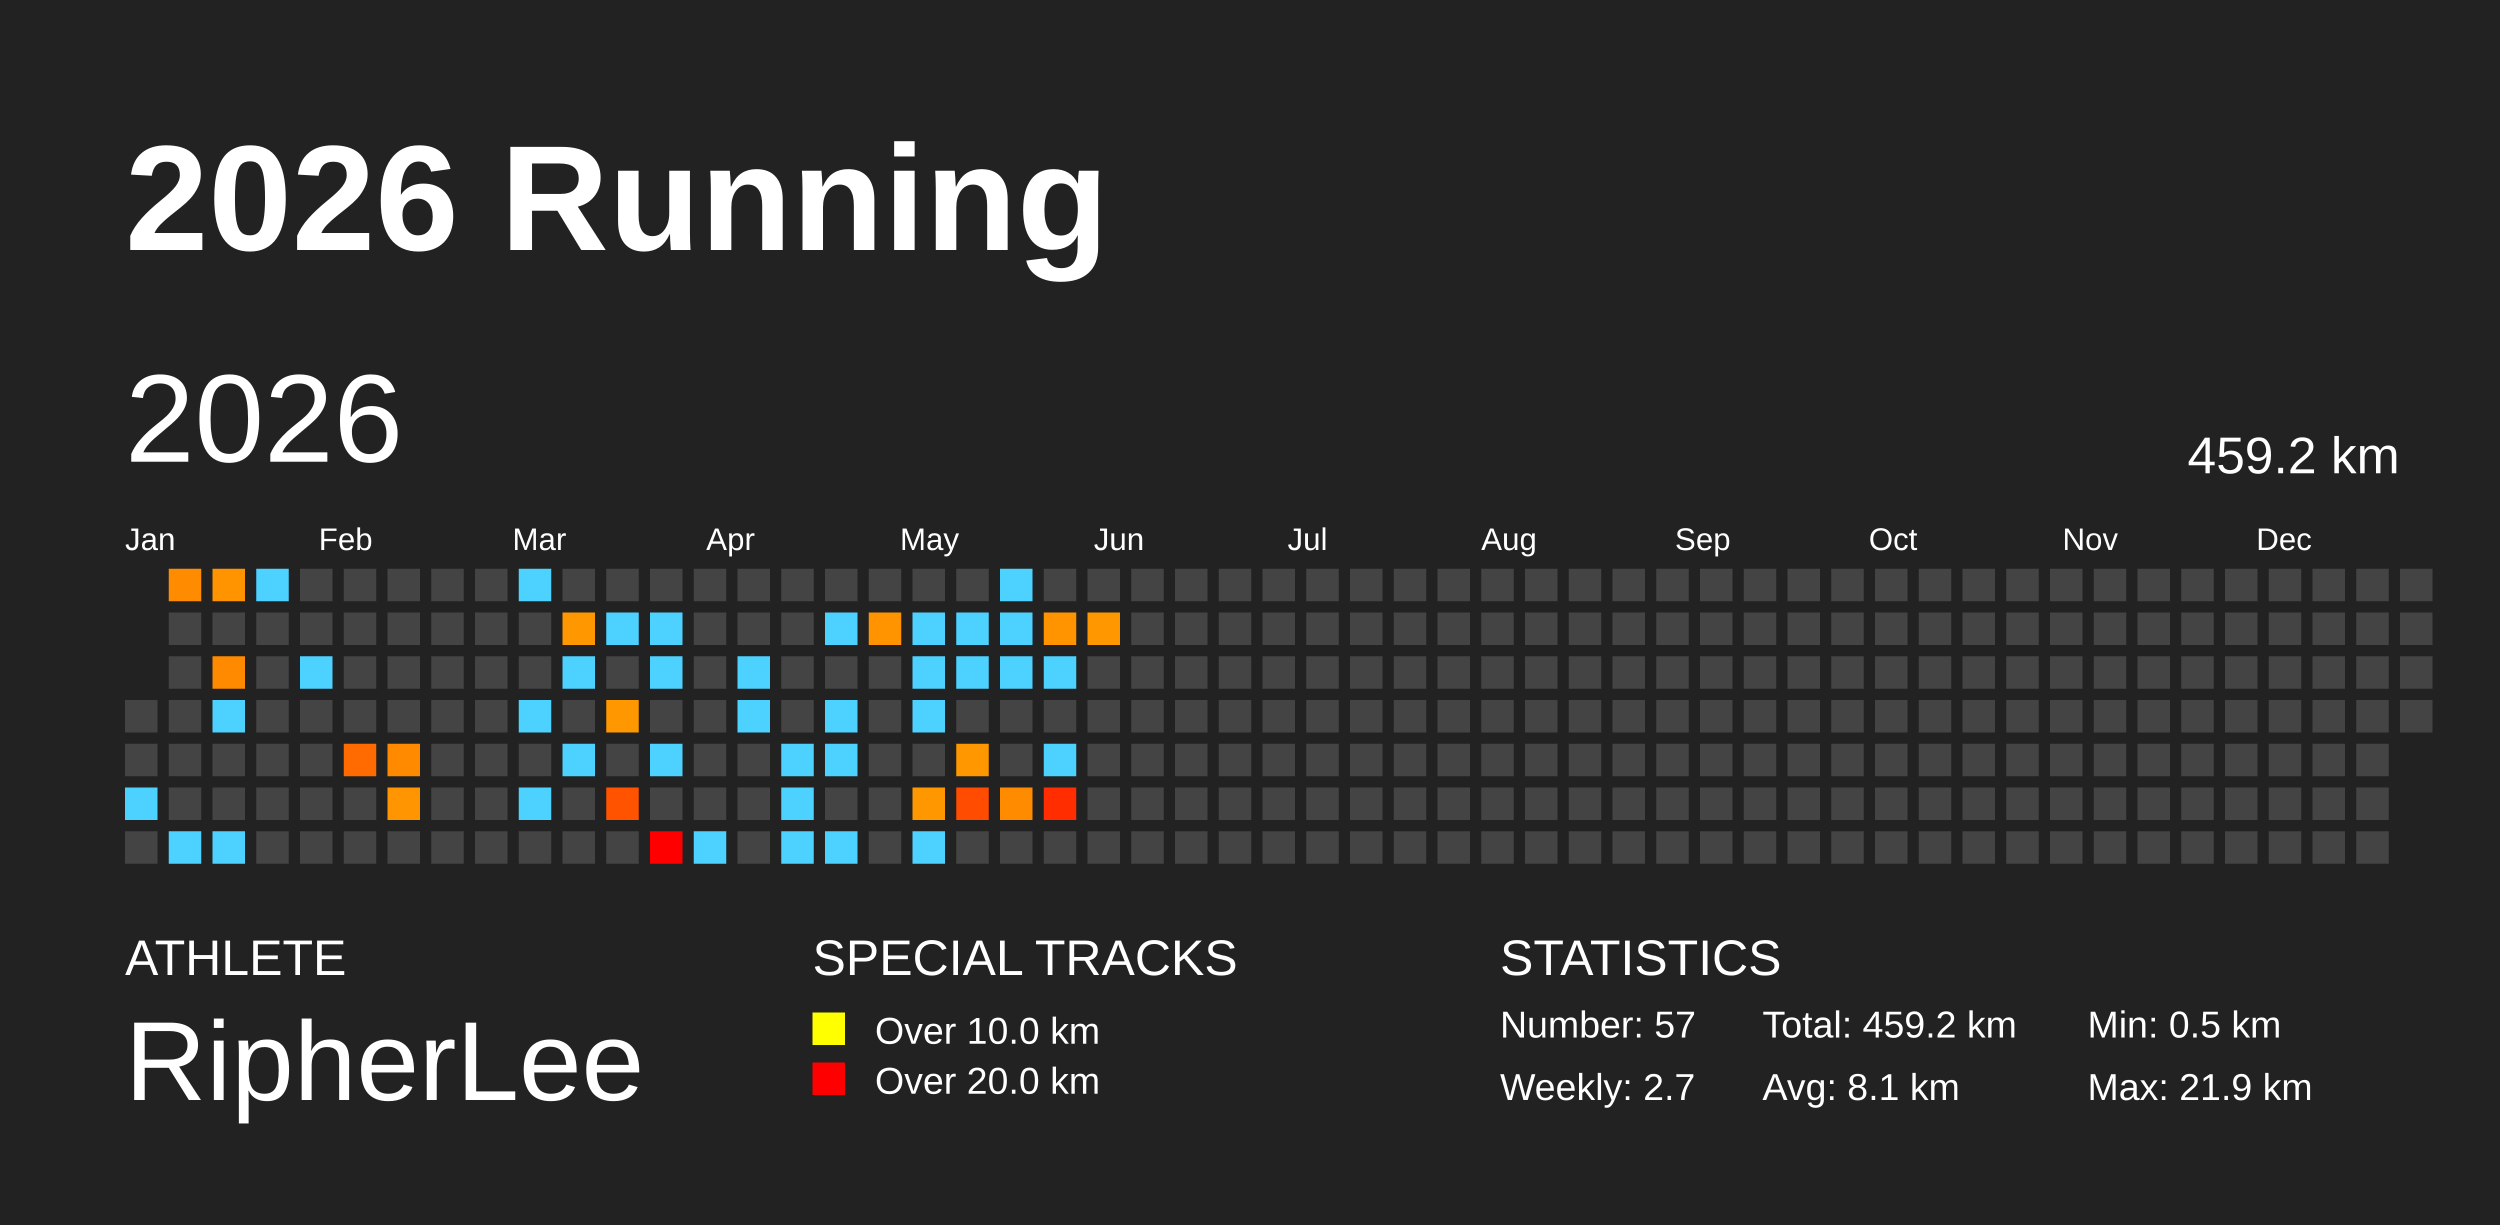
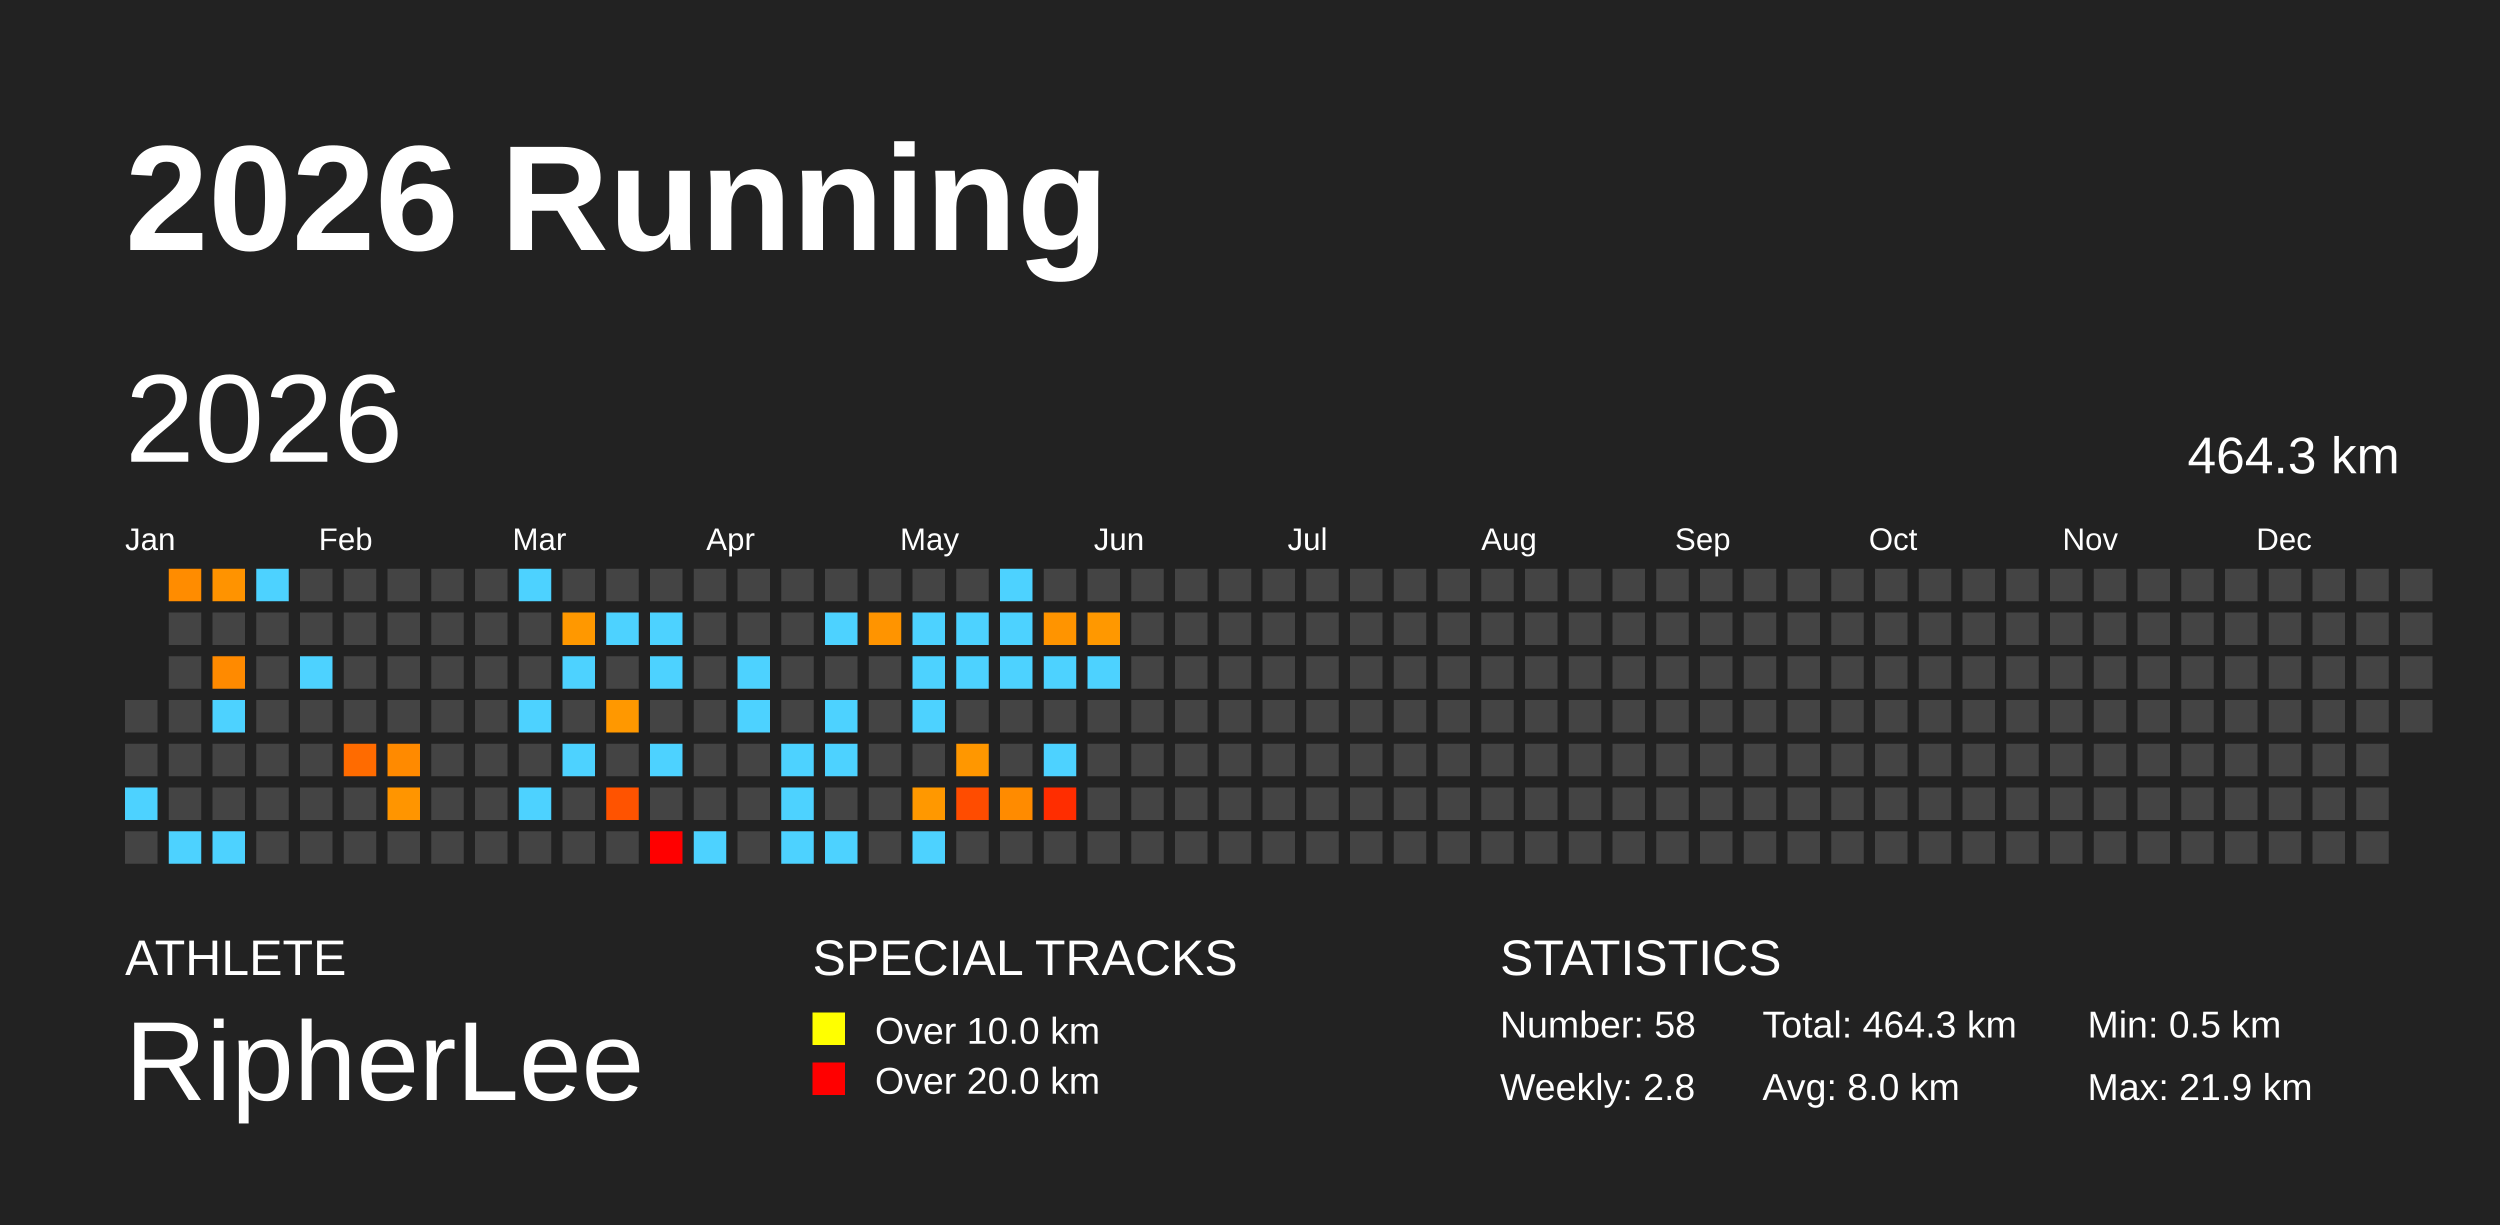
<svg xmlns="http://www.w3.org/2000/svg" baseProfile="full" height="98mm" version="1.1" viewBox="0,0,200,98" width="200mm">
  <defs />
  <rect fill="#222222" height="98" width="200" x="0" y="0" />
  <text fill="#FFFFFF" style="font-size:12px; font-family:Arial; font-weight:bold;" x="10" y="20">2026 Running</text>
  <text fill="#FFFFFF" style="font-size:4px; font-family:Arial" x="10" y="78">ATHLETE</text>
  <text fill="#FFFFFF" style="font-size:9px; font-family:Arial" x="10" y="88">RipherLee</text>
  <text fill="#FFFFFF" style="font-size:4px; font-family:Arial" x="65" y="78">SPECIAL TRACKS</text>
  <rect fill="yellow" height="2.6" width="2.6" x="65" y="81" />
  <text fill="#FFFFFF" style="font-size:3px; font-family:Arial" x="70" y="83.5">Over 10.0 km</text>
  <rect fill="red" height="2.6" width="2.6" x="65" y="85" />
  <text fill="#FFFFFF" style="font-size:3px; font-family:Arial" x="70" y="87.5">Over 20.0 km</text>
  <text fill="#FFFFFF" style="font-size:4px; font-family:Arial" x="120" y="78">STATISTICS</text>
-   <text fill="#FFFFFF" style="font-size:3px; font-family:Arial" x="120" y="83">Number: 57</text>
-   <text fill="#FFFFFF" style="font-size:3px; font-family:Arial" x="120" y="88">Weekly: 2.7</text>
-   <text fill="#FFFFFF" style="font-size:3px; font-family:Arial" x="141" y="83">Total: 459.2 km</text>
-   <text fill="#FFFFFF" style="font-size:3px; font-family:Arial" x="141" y="88">Avg: 8.1 km</text>
+   <text fill="#FFFFFF" style="font-size:3px; font-family:Arial" x="120" y="83">Number: 58</text>
+   <text fill="#FFFFFF" style="font-size:3px; font-family:Arial" x="120" y="88">Weekly: 2.8</text>
+   <text fill="#FFFFFF" style="font-size:3px; font-family:Arial" x="141" y="83">Total: 464.3 km</text>
+   <text fill="#FFFFFF" style="font-size:3px; font-family:Arial" x="141" y="88">Avg: 8.0 km</text>
  <text fill="#FFFFFF" style="font-size:3px; font-family:Arial" x="167" y="83">Min: 0.5 km</text>
  <text fill="#FFFFFF" style="font-size:3px; font-family:Arial" x="167" y="88">Max: 21.9 km</text>
  <text dominant-baseline="hanging" fill="#FFFFFF" style="font-size:10.0px; font-family:Arial;" x="10" y="30">2026</text>
-   <text dominant-baseline="hanging" fill="#FFFFFF" style="font-size:4.125px; font-family:Arial;" x="175" y="35">459.2 km</text>
+   <text dominant-baseline="hanging" fill="#FFFFFF" style="font-size:4.125px; font-family:Arial;" x="175" y="35">464.3 km</text>
  <text fill="#FFFFFF" style="font-size:2.5px; font-family:Arial" x="10.0" y="44">Jan</text>
  <text fill="#FFFFFF" style="font-size:2.5px; font-family:Arial" x="25.5" y="44">Feb</text>
  <text fill="#FFFFFF" style="font-size:2.5px; font-family:Arial" x="41.0" y="44">Mar</text>
  <text fill="#FFFFFF" style="font-size:2.5px; font-family:Arial" x="56.5" y="44">Apr</text>
  <text fill="#FFFFFF" style="font-size:2.5px; font-family:Arial" x="72.0" y="44">May</text>
  <text fill="#FFFFFF" style="font-size:2.5px; font-family:Arial" x="87.5" y="44">Jun</text>
  <text fill="#FFFFFF" style="font-size:2.5px; font-family:Arial" x="103.0" y="44">Jul</text>
  <text fill="#FFFFFF" style="font-size:2.5px; font-family:Arial" x="118.5" y="44">Aug</text>
  <text fill="#FFFFFF" style="font-size:2.5px; font-family:Arial" x="134.0" y="44">Sep</text>
  <text fill="#FFFFFF" style="font-size:2.5px; font-family:Arial" x="149.5" y="44">Oct</text>
  <text fill="#FFFFFF" style="font-size:2.5px; font-family:Arial" x="165.0" y="44">Nov</text>
  <text fill="#FFFFFF" style="font-size:2.5px; font-family:Arial" x="180.5" y="44">Dec</text>
  <rect fill="#444444" height="2.6" width="2.6" x="10.0" y="56.0" />
  <rect fill="#444444" height="2.6" width="2.6" x="10.0" y="59.5" />
  <rect fill="#4dd2ff" height="2.6" width="2.6" x="10.0" y="63.0" />
  <rect fill="#444444" height="2.6" width="2.6" x="10.0" y="66.5" />
  <rect fill="#ff8c00" height="2.6" width="2.6" x="13.5" y="45.5" />
  <rect fill="#444444" height="2.6" width="2.6" x="13.5" y="49.0" />
  <rect fill="#444444" height="2.6" width="2.6" x="13.5" y="52.5" />
  <rect fill="#444444" height="2.6" width="2.6" x="13.5" y="56.0" />
  <rect fill="#444444" height="2.6" width="2.6" x="13.5" y="59.5" />
  <rect fill="#444444" height="2.6" width="2.6" x="13.5" y="63.0" />
  <rect fill="#4dd2ff" height="2.6" width="2.6" x="13.5" y="66.5" />
  <rect fill="#ff9300" height="2.6" width="2.6" x="17.0" y="45.5" />
  <rect fill="#444444" height="2.6" width="2.6" x="17.0" y="49.0" />
  <rect fill="#ff8a00" height="2.6" width="2.6" x="17.0" y="52.5" />
  <rect fill="#4dd2ff" height="2.6" width="2.6" x="17.0" y="56.0" />
  <rect fill="#444444" height="2.6" width="2.6" x="17.0" y="59.5" />
  <rect fill="#444444" height="2.6" width="2.6" x="17.0" y="63.0" />
  <rect fill="#4dd2ff" height="2.6" width="2.6" x="17.0" y="66.5" />
  <rect fill="#4dd2ff" height="2.6" width="2.6" x="20.5" y="45.5" />
  <rect fill="#444444" height="2.6" width="2.6" x="20.5" y="49.0" />
  <rect fill="#444444" height="2.6" width="2.6" x="20.5" y="52.5" />
  <rect fill="#444444" height="2.6" width="2.6" x="20.5" y="56.0" />
  <rect fill="#444444" height="2.6" width="2.6" x="20.5" y="59.5" />
  <rect fill="#444444" height="2.6" width="2.6" x="20.5" y="63.0" />
  <rect fill="#444444" height="2.6" width="2.6" x="20.5" y="66.5" />
  <rect fill="#444444" height="2.6" width="2.6" x="24.0" y="45.5" />
  <rect fill="#444444" height="2.6" width="2.6" x="24.0" y="49.0" />
  <rect fill="#4dd2ff" height="2.6" width="2.6" x="24.0" y="52.5" />
  <rect fill="#444444" height="2.6" width="2.6" x="24.0" y="56.0" />
  <rect fill="#444444" height="2.6" width="2.6" x="24.0" y="59.5" />
  <rect fill="#444444" height="2.6" width="2.6" x="24.0" y="63.0" />
  <rect fill="#444444" height="2.6" width="2.6" x="24.0" y="66.5" />
  <rect fill="#444444" height="2.6" width="2.6" x="27.5" y="45.5" />
  <rect fill="#444444" height="2.6" width="2.6" x="27.5" y="49.0" />
  <rect fill="#444444" height="2.6" width="2.6" x="27.5" y="52.5" />
  <rect fill="#444444" height="2.6" width="2.6" x="27.5" y="56.0" />
  <rect fill="#ff6b00" height="2.6" width="2.6" x="27.5" y="59.5" />
  <rect fill="#444444" height="2.6" width="2.6" x="27.5" y="63.0" />
  <rect fill="#444444" height="2.6" width="2.6" x="27.5" y="66.5" />
  <rect fill="#444444" height="2.6" width="2.6" x="31.0" y="45.5" />
  <rect fill="#444444" height="2.6" width="2.6" x="31.0" y="49.0" />
  <rect fill="#444444" height="2.6" width="2.6" x="31.0" y="52.5" />
  <rect fill="#444444" height="2.6" width="2.6" x="31.0" y="56.0" />
  <rect fill="#ff8a00" height="2.6" width="2.6" x="31.0" y="59.5" />
  <rect fill="#ff9500" height="2.6" width="2.6" x="31.0" y="63.0" />
  <rect fill="#444444" height="2.6" width="2.6" x="31.0" y="66.5" />
  <rect fill="#444444" height="2.6" width="2.6" x="34.5" y="45.5" />
  <rect fill="#444444" height="2.6" width="2.6" x="34.5" y="49.0" />
  <rect fill="#444444" height="2.6" width="2.6" x="34.5" y="52.5" />
  <rect fill="#444444" height="2.6" width="2.6" x="34.5" y="56.0" />
  <rect fill="#444444" height="2.6" width="2.6" x="34.5" y="59.5" />
  <rect fill="#444444" height="2.6" width="2.6" x="34.5" y="63.0" />
  <rect fill="#444444" height="2.6" width="2.6" x="34.5" y="66.5" />
  <rect fill="#444444" height="2.6" width="2.6" x="38.0" y="45.5" />
  <rect fill="#444444" height="2.6" width="2.6" x="38.0" y="49.0" />
  <rect fill="#444444" height="2.6" width="2.6" x="38.0" y="52.5" />
  <rect fill="#444444" height="2.6" width="2.6" x="38.0" y="56.0" />
  <rect fill="#444444" height="2.6" width="2.6" x="38.0" y="59.5" />
  <rect fill="#444444" height="2.6" width="2.6" x="38.0" y="63.0" />
  <rect fill="#444444" height="2.6" width="2.6" x="38.0" y="66.5" />
  <rect fill="#4dd2ff" height="2.6" width="2.6" x="41.5" y="45.5" />
  <rect fill="#444444" height="2.6" width="2.6" x="41.5" y="49.0" />
  <rect fill="#444444" height="2.6" width="2.6" x="41.5" y="52.5" />
  <rect fill="#4dd2ff" height="2.6" width="2.6" x="41.5" y="56.0" />
  <rect fill="#444444" height="2.6" width="2.6" x="41.5" y="59.5" />
  <rect fill="#4dd2ff" height="2.6" width="2.6" x="41.5" y="63.0" />
  <rect fill="#444444" height="2.6" width="2.6" x="41.5" y="66.5" />
  <rect fill="#444444" height="2.6" width="2.6" x="45.0" y="45.5" />
  <rect fill="#ff9800" height="2.6" width="2.6" x="45.0" y="49.0" />
  <rect fill="#4dd2ff" height="2.6" width="2.6" x="45.0" y="52.5" />
  <rect fill="#444444" height="2.6" width="2.6" x="45.0" y="56.0" />
  <rect fill="#4dd2ff" height="2.6" width="2.6" x="45.0" y="59.5" />
  <rect fill="#444444" height="2.6" width="2.6" x="45.0" y="63.0" />
  <rect fill="#444444" height="2.6" width="2.6" x="45.0" y="66.5" />
  <rect fill="#444444" height="2.6" width="2.6" x="48.5" y="45.5" />
  <rect fill="#4dd2ff" height="2.6" width="2.6" x="48.5" y="49.0" />
  <rect fill="#444444" height="2.6" width="2.6" x="48.5" y="52.5" />
  <rect fill="#ff9800" height="2.6" width="2.6" x="48.5" y="56.0" />
  <rect fill="#444444" height="2.6" width="2.6" x="48.5" y="59.5" />
  <rect fill="#ff5300" height="2.6" width="2.6" x="48.5" y="63.0" />
  <rect fill="#444444" height="2.6" width="2.6" x="48.5" y="66.5" />
  <rect fill="#444444" height="2.6" width="2.6" x="52.0" y="45.5" />
  <rect fill="#4dd2ff" height="2.6" width="2.6" x="52.0" y="49.0" />
  <rect fill="#4dd2ff" height="2.6" width="2.6" x="52.0" y="52.5" />
  <rect fill="#444444" height="2.6" width="2.6" x="52.0" y="56.0" />
  <rect fill="#4dd2ff" height="2.6" width="2.6" x="52.0" y="59.5" />
  <rect fill="#444444" height="2.6" width="2.6" x="52.0" y="63.0" />
  <rect fill="red" height="2.6" width="2.6" x="52.0" y="66.5" />
  <rect fill="#444444" height="2.6" width="2.6" x="55.5" y="45.5" />
  <rect fill="#444444" height="2.6" width="2.6" x="55.5" y="49.0" />
  <rect fill="#444444" height="2.6" width="2.6" x="55.5" y="52.5" />
  <rect fill="#444444" height="2.6" width="2.6" x="55.5" y="56.0" />
  <rect fill="#444444" height="2.6" width="2.6" x="55.5" y="59.5" />
  <rect fill="#444444" height="2.6" width="2.6" x="55.5" y="63.0" />
  <rect fill="#4dd2ff" height="2.6" width="2.6" x="55.5" y="66.5" />
  <rect fill="#444444" height="2.6" width="2.6" x="59.0" y="45.5" />
  <rect fill="#444444" height="2.6" width="2.6" x="59.0" y="49.0" />
  <rect fill="#4dd2ff" height="2.6" width="2.6" x="59.0" y="52.5" />
  <rect fill="#4dd2ff" height="2.6" width="2.6" x="59.0" y="56.0" />
  <rect fill="#444444" height="2.6" width="2.6" x="59.0" y="59.5" />
  <rect fill="#444444" height="2.6" width="2.6" x="59.0" y="63.0" />
  <rect fill="#444444" height="2.6" width="2.6" x="59.0" y="66.5" />
  <rect fill="#444444" height="2.6" width="2.6" x="62.5" y="45.5" />
  <rect fill="#444444" height="2.6" width="2.6" x="62.5" y="49.0" />
  <rect fill="#444444" height="2.6" width="2.6" x="62.5" y="52.5" />
  <rect fill="#444444" height="2.6" width="2.6" x="62.5" y="56.0" />
  <rect fill="#4dd2ff" height="2.6" width="2.6" x="62.5" y="59.5" />
  <rect fill="#4dd2ff" height="2.6" width="2.6" x="62.5" y="63.0" />
  <rect fill="#4dd2ff" height="2.6" width="2.6" x="62.5" y="66.5" />
  <rect fill="#444444" height="2.6" width="2.6" x="66.0" y="45.5" />
  <rect fill="#4dd2ff" height="2.6" width="2.6" x="66.0" y="49.0" />
  <rect fill="#444444" height="2.6" width="2.6" x="66.0" y="52.5" />
  <rect fill="#4dd2ff" height="2.6" width="2.6" x="66.0" y="56.0" />
  <rect fill="#4dd2ff" height="2.6" width="2.6" x="66.0" y="59.5" />
  <rect fill="#444444" height="2.6" width="2.6" x="66.0" y="63.0" />
  <rect fill="#4dd2ff" height="2.6" width="2.6" x="66.0" y="66.5" />
  <rect fill="#444444" height="2.6" width="2.6" x="69.5" y="45.5" />
  <rect fill="#ff9400" height="2.6" width="2.6" x="69.5" y="49.0" />
  <rect fill="#444444" height="2.6" width="2.6" x="69.5" y="52.5" />
  <rect fill="#444444" height="2.6" width="2.6" x="69.5" y="56.0" />
  <rect fill="#444444" height="2.6" width="2.6" x="69.5" y="59.5" />
  <rect fill="#444444" height="2.6" width="2.6" x="69.5" y="63.0" />
  <rect fill="#444444" height="2.6" width="2.6" x="69.5" y="66.5" />
  <rect fill="#444444" height="2.6" width="2.6" x="73.0" y="45.5" />
  <rect fill="#4dd2ff" height="2.6" width="2.6" x="73.0" y="49.0" />
  <rect fill="#4dd2ff" height="2.6" width="2.6" x="73.0" y="52.5" />
  <rect fill="#4dd2ff" height="2.6" width="2.6" x="73.0" y="56.0" />
  <rect fill="#444444" height="2.6" width="2.6" x="73.0" y="59.5" />
  <rect fill="#ff9800" height="2.6" width="2.6" x="73.0" y="63.0" />
  <rect fill="#4dd2ff" height="2.6" width="2.6" x="73.0" y="66.5" />
  <rect fill="#444444" height="2.6" width="2.6" x="76.5" y="45.5" />
  <rect fill="#4dd2ff" height="2.6" width="2.6" x="76.5" y="49.0" />
  <rect fill="#4dd2ff" height="2.6" width="2.6" x="76.5" y="52.5" />
  <rect fill="#444444" height="2.6" width="2.6" x="76.5" y="56.0" />
  <rect fill="#ff9700" height="2.6" width="2.6" x="76.5" y="59.5" />
  <rect fill="#ff4c00" height="2.6" width="2.6" x="76.5" y="63.0" />
  <rect fill="#444444" height="2.6" width="2.6" x="76.5" y="66.5" />
  <rect fill="#4dd2ff" height="2.6" width="2.6" x="80.0" y="45.5" />
  <rect fill="#4dd2ff" height="2.6" width="2.6" x="80.0" y="49.0" />
  <rect fill="#4dd2ff" height="2.6" width="2.6" x="80.0" y="52.5" />
  <rect fill="#444444" height="2.6" width="2.6" x="80.0" y="56.0" />
  <rect fill="#444444" height="2.6" width="2.6" x="80.0" y="59.5" />
  <rect fill="#ff8b00" height="2.6" width="2.6" x="80.0" y="63.0" />
  <rect fill="#444444" height="2.6" width="2.6" x="80.0" y="66.5" />
  <rect fill="#444444" height="2.6" width="2.6" x="83.5" y="45.5" />
  <rect fill="#ff9400" height="2.6" width="2.6" x="83.5" y="49.0" />
  <rect fill="#4dd2ff" height="2.6" width="2.6" x="83.5" y="52.5" />
  <rect fill="#444444" height="2.6" width="2.6" x="83.5" y="56.0" />
  <rect fill="#4dd2ff" height="2.6" width="2.6" x="83.5" y="59.5" />
  <rect fill="#ff2d00" height="2.6" width="2.6" x="83.5" y="63.0" />
  <rect fill="#444444" height="2.6" width="2.6" x="83.5" y="66.5" />
  <rect fill="#444444" height="2.6" width="2.6" x="87.0" y="45.5" />
  <rect fill="#ff9800" height="2.6" width="2.6" x="87.0" y="49.0" />
-   <rect fill="#444444" height="2.6" width="2.6" x="87.0" y="52.5" />
+   <rect fill="#4dd2ff" height="2.6" width="2.6" x="87.0" y="52.5" />
  <rect fill="#444444" height="2.6" width="2.6" x="87.0" y="56.0" />
  <rect fill="#444444" height="2.6" width="2.6" x="87.0" y="59.5" />
  <rect fill="#444444" height="2.6" width="2.6" x="87.0" y="63.0" />
  <rect fill="#444444" height="2.6" width="2.6" x="87.0" y="66.5" />
  <rect fill="#444444" height="2.6" width="2.6" x="90.5" y="45.5" />
  <rect fill="#444444" height="2.6" width="2.6" x="90.5" y="49.0" />
  <rect fill="#444444" height="2.6" width="2.6" x="90.5" y="52.5" />
  <rect fill="#444444" height="2.6" width="2.6" x="90.5" y="56.0" />
  <rect fill="#444444" height="2.6" width="2.6" x="90.5" y="59.5" />
  <rect fill="#444444" height="2.6" width="2.6" x="90.5" y="63.0" />
  <rect fill="#444444" height="2.6" width="2.6" x="90.5" y="66.5" />
  <rect fill="#444444" height="2.6" width="2.6" x="94.0" y="45.5" />
  <rect fill="#444444" height="2.6" width="2.6" x="94.0" y="49.0" />
  <rect fill="#444444" height="2.6" width="2.6" x="94.0" y="52.5" />
  <rect fill="#444444" height="2.6" width="2.6" x="94.0" y="56.0" />
  <rect fill="#444444" height="2.6" width="2.6" x="94.0" y="59.5" />
  <rect fill="#444444" height="2.6" width="2.6" x="94.0" y="63.0" />
  <rect fill="#444444" height="2.6" width="2.6" x="94.0" y="66.5" />
  <rect fill="#444444" height="2.6" width="2.6" x="97.5" y="45.5" />
  <rect fill="#444444" height="2.6" width="2.6" x="97.5" y="49.0" />
  <rect fill="#444444" height="2.6" width="2.6" x="97.5" y="52.5" />
  <rect fill="#444444" height="2.6" width="2.6" x="97.5" y="56.0" />
  <rect fill="#444444" height="2.6" width="2.6" x="97.5" y="59.5" />
  <rect fill="#444444" height="2.6" width="2.6" x="97.5" y="63.0" />
  <rect fill="#444444" height="2.6" width="2.6" x="97.5" y="66.5" />
  <rect fill="#444444" height="2.6" width="2.6" x="101.0" y="45.5" />
  <rect fill="#444444" height="2.6" width="2.6" x="101.0" y="49.0" />
  <rect fill="#444444" height="2.6" width="2.6" x="101.0" y="52.5" />
  <rect fill="#444444" height="2.6" width="2.6" x="101.0" y="56.0" />
  <rect fill="#444444" height="2.6" width="2.6" x="101.0" y="59.5" />
  <rect fill="#444444" height="2.6" width="2.6" x="101.0" y="63.0" />
  <rect fill="#444444" height="2.6" width="2.6" x="101.0" y="66.5" />
  <rect fill="#444444" height="2.6" width="2.6" x="104.5" y="45.5" />
  <rect fill="#444444" height="2.6" width="2.6" x="104.5" y="49.0" />
  <rect fill="#444444" height="2.6" width="2.6" x="104.5" y="52.5" />
  <rect fill="#444444" height="2.6" width="2.6" x="104.5" y="56.0" />
  <rect fill="#444444" height="2.6" width="2.6" x="104.5" y="59.5" />
  <rect fill="#444444" height="2.6" width="2.6" x="104.5" y="63.0" />
  <rect fill="#444444" height="2.6" width="2.6" x="104.5" y="66.5" />
  <rect fill="#444444" height="2.6" width="2.6" x="108.0" y="45.5" />
  <rect fill="#444444" height="2.6" width="2.6" x="108.0" y="49.0" />
  <rect fill="#444444" height="2.6" width="2.6" x="108.0" y="52.5" />
  <rect fill="#444444" height="2.6" width="2.6" x="108.0" y="56.0" />
  <rect fill="#444444" height="2.6" width="2.6" x="108.0" y="59.5" />
  <rect fill="#444444" height="2.6" width="2.6" x="108.0" y="63.0" />
  <rect fill="#444444" height="2.6" width="2.6" x="108.0" y="66.5" />
  <rect fill="#444444" height="2.6" width="2.6" x="111.5" y="45.5" />
  <rect fill="#444444" height="2.6" width="2.6" x="111.5" y="49.0" />
  <rect fill="#444444" height="2.6" width="2.6" x="111.5" y="52.5" />
  <rect fill="#444444" height="2.6" width="2.6" x="111.5" y="56.0" />
  <rect fill="#444444" height="2.6" width="2.6" x="111.5" y="59.5" />
  <rect fill="#444444" height="2.6" width="2.6" x="111.5" y="63.0" />
  <rect fill="#444444" height="2.6" width="2.6" x="111.5" y="66.5" />
  <rect fill="#444444" height="2.6" width="2.6" x="115.0" y="45.5" />
  <rect fill="#444444" height="2.6" width="2.6" x="115.0" y="49.0" />
  <rect fill="#444444" height="2.6" width="2.6" x="115.0" y="52.5" />
  <rect fill="#444444" height="2.6" width="2.6" x="115.0" y="56.0" />
  <rect fill="#444444" height="2.6" width="2.6" x="115.0" y="59.5" />
  <rect fill="#444444" height="2.6" width="2.6" x="115.0" y="63.0" />
  <rect fill="#444444" height="2.6" width="2.6" x="115.0" y="66.5" />
  <rect fill="#444444" height="2.6" width="2.6" x="118.5" y="45.5" />
  <rect fill="#444444" height="2.6" width="2.6" x="118.5" y="49.0" />
  <rect fill="#444444" height="2.6" width="2.6" x="118.5" y="52.5" />
  <rect fill="#444444" height="2.6" width="2.6" x="118.5" y="56.0" />
  <rect fill="#444444" height="2.6" width="2.6" x="118.5" y="59.5" />
  <rect fill="#444444" height="2.6" width="2.6" x="118.5" y="63.0" />
  <rect fill="#444444" height="2.6" width="2.6" x="118.5" y="66.5" />
  <rect fill="#444444" height="2.6" width="2.6" x="122.0" y="45.5" />
  <rect fill="#444444" height="2.6" width="2.6" x="122.0" y="49.0" />
  <rect fill="#444444" height="2.6" width="2.6" x="122.0" y="52.5" />
  <rect fill="#444444" height="2.6" width="2.6" x="122.0" y="56.0" />
  <rect fill="#444444" height="2.6" width="2.6" x="122.0" y="59.5" />
  <rect fill="#444444" height="2.6" width="2.6" x="122.0" y="63.0" />
  <rect fill="#444444" height="2.6" width="2.6" x="122.0" y="66.5" />
  <rect fill="#444444" height="2.6" width="2.6" x="125.5" y="45.5" />
  <rect fill="#444444" height="2.6" width="2.6" x="125.5" y="49.0" />
  <rect fill="#444444" height="2.6" width="2.6" x="125.5" y="52.5" />
  <rect fill="#444444" height="2.6" width="2.6" x="125.5" y="56.0" />
  <rect fill="#444444" height="2.6" width="2.6" x="125.5" y="59.5" />
  <rect fill="#444444" height="2.6" width="2.6" x="125.5" y="63.0" />
  <rect fill="#444444" height="2.6" width="2.6" x="125.5" y="66.5" />
  <rect fill="#444444" height="2.6" width="2.6" x="129.0" y="45.5" />
  <rect fill="#444444" height="2.6" width="2.6" x="129.0" y="49.0" />
  <rect fill="#444444" height="2.6" width="2.6" x="129.0" y="52.5" />
  <rect fill="#444444" height="2.6" width="2.6" x="129.0" y="56.0" />
  <rect fill="#444444" height="2.6" width="2.6" x="129.0" y="59.5" />
  <rect fill="#444444" height="2.6" width="2.6" x="129.0" y="63.0" />
  <rect fill="#444444" height="2.6" width="2.6" x="129.0" y="66.5" />
  <rect fill="#444444" height="2.6" width="2.6" x="132.5" y="45.5" />
  <rect fill="#444444" height="2.6" width="2.6" x="132.5" y="49.0" />
  <rect fill="#444444" height="2.6" width="2.6" x="132.5" y="52.5" />
  <rect fill="#444444" height="2.6" width="2.6" x="132.5" y="56.0" />
  <rect fill="#444444" height="2.6" width="2.6" x="132.5" y="59.5" />
  <rect fill="#444444" height="2.6" width="2.6" x="132.5" y="63.0" />
  <rect fill="#444444" height="2.6" width="2.6" x="132.5" y="66.5" />
  <rect fill="#444444" height="2.6" width="2.6" x="136.0" y="45.5" />
  <rect fill="#444444" height="2.6" width="2.6" x="136.0" y="49.0" />
  <rect fill="#444444" height="2.6" width="2.6" x="136.0" y="52.5" />
  <rect fill="#444444" height="2.6" width="2.6" x="136.0" y="56.0" />
  <rect fill="#444444" height="2.6" width="2.6" x="136.0" y="59.5" />
  <rect fill="#444444" height="2.6" width="2.6" x="136.0" y="63.0" />
  <rect fill="#444444" height="2.6" width="2.6" x="136.0" y="66.5" />
  <rect fill="#444444" height="2.6" width="2.6" x="139.5" y="45.5" />
  <rect fill="#444444" height="2.6" width="2.6" x="139.5" y="49.0" />
  <rect fill="#444444" height="2.6" width="2.6" x="139.5" y="52.5" />
  <rect fill="#444444" height="2.6" width="2.6" x="139.5" y="56.0" />
  <rect fill="#444444" height="2.6" width="2.6" x="139.5" y="59.5" />
  <rect fill="#444444" height="2.6" width="2.6" x="139.5" y="63.0" />
  <rect fill="#444444" height="2.6" width="2.6" x="139.5" y="66.5" />
  <rect fill="#444444" height="2.6" width="2.6" x="143.0" y="45.5" />
  <rect fill="#444444" height="2.6" width="2.6" x="143.0" y="49.0" />
  <rect fill="#444444" height="2.6" width="2.6" x="143.0" y="52.5" />
  <rect fill="#444444" height="2.6" width="2.6" x="143.0" y="56.0" />
  <rect fill="#444444" height="2.6" width="2.6" x="143.0" y="59.5" />
  <rect fill="#444444" height="2.6" width="2.6" x="143.0" y="63.0" />
  <rect fill="#444444" height="2.6" width="2.6" x="143.0" y="66.5" />
  <rect fill="#444444" height="2.6" width="2.6" x="146.5" y="45.5" />
  <rect fill="#444444" height="2.6" width="2.6" x="146.5" y="49.0" />
  <rect fill="#444444" height="2.6" width="2.6" x="146.5" y="52.5" />
  <rect fill="#444444" height="2.6" width="2.6" x="146.5" y="56.0" />
  <rect fill="#444444" height="2.6" width="2.6" x="146.5" y="59.5" />
  <rect fill="#444444" height="2.6" width="2.6" x="146.5" y="63.0" />
  <rect fill="#444444" height="2.6" width="2.6" x="146.5" y="66.5" />
  <rect fill="#444444" height="2.6" width="2.6" x="150.0" y="45.5" />
  <rect fill="#444444" height="2.6" width="2.6" x="150.0" y="49.0" />
  <rect fill="#444444" height="2.6" width="2.6" x="150.0" y="52.5" />
  <rect fill="#444444" height="2.6" width="2.6" x="150.0" y="56.0" />
  <rect fill="#444444" height="2.6" width="2.6" x="150.0" y="59.5" />
  <rect fill="#444444" height="2.6" width="2.6" x="150.0" y="63.0" />
  <rect fill="#444444" height="2.6" width="2.6" x="150.0" y="66.5" />
  <rect fill="#444444" height="2.6" width="2.6" x="153.5" y="45.5" />
  <rect fill="#444444" height="2.6" width="2.6" x="153.5" y="49.0" />
  <rect fill="#444444" height="2.6" width="2.6" x="153.5" y="52.5" />
  <rect fill="#444444" height="2.6" width="2.6" x="153.5" y="56.0" />
  <rect fill="#444444" height="2.6" width="2.6" x="153.5" y="59.5" />
  <rect fill="#444444" height="2.6" width="2.6" x="153.5" y="63.0" />
  <rect fill="#444444" height="2.6" width="2.6" x="153.5" y="66.5" />
  <rect fill="#444444" height="2.6" width="2.6" x="157.0" y="45.5" />
  <rect fill="#444444" height="2.6" width="2.6" x="157.0" y="49.0" />
  <rect fill="#444444" height="2.6" width="2.6" x="157.0" y="52.5" />
  <rect fill="#444444" height="2.6" width="2.6" x="157.0" y="56.0" />
  <rect fill="#444444" height="2.6" width="2.6" x="157.0" y="59.5" />
  <rect fill="#444444" height="2.6" width="2.6" x="157.0" y="63.0" />
  <rect fill="#444444" height="2.6" width="2.6" x="157.0" y="66.5" />
  <rect fill="#444444" height="2.6" width="2.6" x="160.5" y="45.5" />
  <rect fill="#444444" height="2.6" width="2.6" x="160.5" y="49.0" />
  <rect fill="#444444" height="2.6" width="2.6" x="160.5" y="52.5" />
  <rect fill="#444444" height="2.6" width="2.6" x="160.5" y="56.0" />
  <rect fill="#444444" height="2.6" width="2.6" x="160.5" y="59.5" />
  <rect fill="#444444" height="2.6" width="2.6" x="160.5" y="63.0" />
  <rect fill="#444444" height="2.6" width="2.6" x="160.5" y="66.5" />
  <rect fill="#444444" height="2.6" width="2.6" x="164.0" y="45.5" />
  <rect fill="#444444" height="2.6" width="2.6" x="164.0" y="49.0" />
  <rect fill="#444444" height="2.6" width="2.6" x="164.0" y="52.5" />
  <rect fill="#444444" height="2.6" width="2.6" x="164.0" y="56.0" />
  <rect fill="#444444" height="2.6" width="2.6" x="164.0" y="59.5" />
  <rect fill="#444444" height="2.6" width="2.6" x="164.0" y="63.0" />
  <rect fill="#444444" height="2.6" width="2.6" x="164.0" y="66.5" />
  <rect fill="#444444" height="2.6" width="2.6" x="167.5" y="45.5" />
  <rect fill="#444444" height="2.6" width="2.6" x="167.5" y="49.0" />
  <rect fill="#444444" height="2.6" width="2.6" x="167.5" y="52.5" />
  <rect fill="#444444" height="2.6" width="2.6" x="167.5" y="56.0" />
  <rect fill="#444444" height="2.6" width="2.6" x="167.5" y="59.5" />
  <rect fill="#444444" height="2.6" width="2.6" x="167.5" y="63.0" />
  <rect fill="#444444" height="2.6" width="2.6" x="167.5" y="66.5" />
  <rect fill="#444444" height="2.6" width="2.6" x="171.0" y="45.5" />
  <rect fill="#444444" height="2.6" width="2.6" x="171.0" y="49.0" />
  <rect fill="#444444" height="2.6" width="2.6" x="171.0" y="52.5" />
  <rect fill="#444444" height="2.6" width="2.6" x="171.0" y="56.0" />
  <rect fill="#444444" height="2.6" width="2.6" x="171.0" y="59.5" />
  <rect fill="#444444" height="2.6" width="2.6" x="171.0" y="63.0" />
  <rect fill="#444444" height="2.6" width="2.6" x="171.0" y="66.5" />
  <rect fill="#444444" height="2.6" width="2.6" x="174.5" y="45.5" />
  <rect fill="#444444" height="2.6" width="2.6" x="174.5" y="49.0" />
  <rect fill="#444444" height="2.6" width="2.6" x="174.5" y="52.5" />
  <rect fill="#444444" height="2.6" width="2.6" x="174.5" y="56.0" />
  <rect fill="#444444" height="2.6" width="2.6" x="174.5" y="59.5" />
  <rect fill="#444444" height="2.6" width="2.6" x="174.5" y="63.0" />
  <rect fill="#444444" height="2.6" width="2.6" x="174.5" y="66.5" />
  <rect fill="#444444" height="2.6" width="2.6" x="178.0" y="45.5" />
  <rect fill="#444444" height="2.6" width="2.6" x="178.0" y="49.0" />
  <rect fill="#444444" height="2.6" width="2.6" x="178.0" y="52.5" />
  <rect fill="#444444" height="2.6" width="2.6" x="178.0" y="56.0" />
  <rect fill="#444444" height="2.6" width="2.6" x="178.0" y="59.5" />
  <rect fill="#444444" height="2.6" width="2.6" x="178.0" y="63.0" />
  <rect fill="#444444" height="2.6" width="2.6" x="178.0" y="66.5" />
  <rect fill="#444444" height="2.6" width="2.6" x="181.5" y="45.5" />
  <rect fill="#444444" height="2.6" width="2.6" x="181.5" y="49.0" />
  <rect fill="#444444" height="2.6" width="2.6" x="181.5" y="52.5" />
  <rect fill="#444444" height="2.6" width="2.6" x="181.5" y="56.0" />
  <rect fill="#444444" height="2.6" width="2.6" x="181.5" y="59.5" />
  <rect fill="#444444" height="2.6" width="2.6" x="181.5" y="63.0" />
  <rect fill="#444444" height="2.6" width="2.6" x="181.5" y="66.5" />
  <rect fill="#444444" height="2.6" width="2.6" x="185.0" y="45.5" />
  <rect fill="#444444" height="2.6" width="2.6" x="185.0" y="49.0" />
  <rect fill="#444444" height="2.6" width="2.6" x="185.0" y="52.5" />
  <rect fill="#444444" height="2.6" width="2.6" x="185.0" y="56.0" />
  <rect fill="#444444" height="2.6" width="2.6" x="185.0" y="59.5" />
  <rect fill="#444444" height="2.6" width="2.6" x="185.0" y="63.0" />
  <rect fill="#444444" height="2.6" width="2.6" x="185.0" y="66.5" />
  <rect fill="#444444" height="2.6" width="2.6" x="188.5" y="45.5" />
  <rect fill="#444444" height="2.6" width="2.6" x="188.5" y="49.0" />
  <rect fill="#444444" height="2.6" width="2.6" x="188.5" y="52.5" />
  <rect fill="#444444" height="2.6" width="2.6" x="188.5" y="56.0" />
  <rect fill="#444444" height="2.6" width="2.6" x="188.5" y="59.5" />
  <rect fill="#444444" height="2.6" width="2.6" x="188.5" y="63.0" />
  <rect fill="#444444" height="2.6" width="2.6" x="188.5" y="66.5" />
  <rect fill="#444444" height="2.6" width="2.6" x="192.0" y="45.5" />
  <rect fill="#444444" height="2.6" width="2.6" x="192.0" y="49.0" />
  <rect fill="#444444" height="2.6" width="2.6" x="192.0" y="52.5" />
  <rect fill="#444444" height="2.6" width="2.6" x="192.0" y="56.0" />
</svg>
